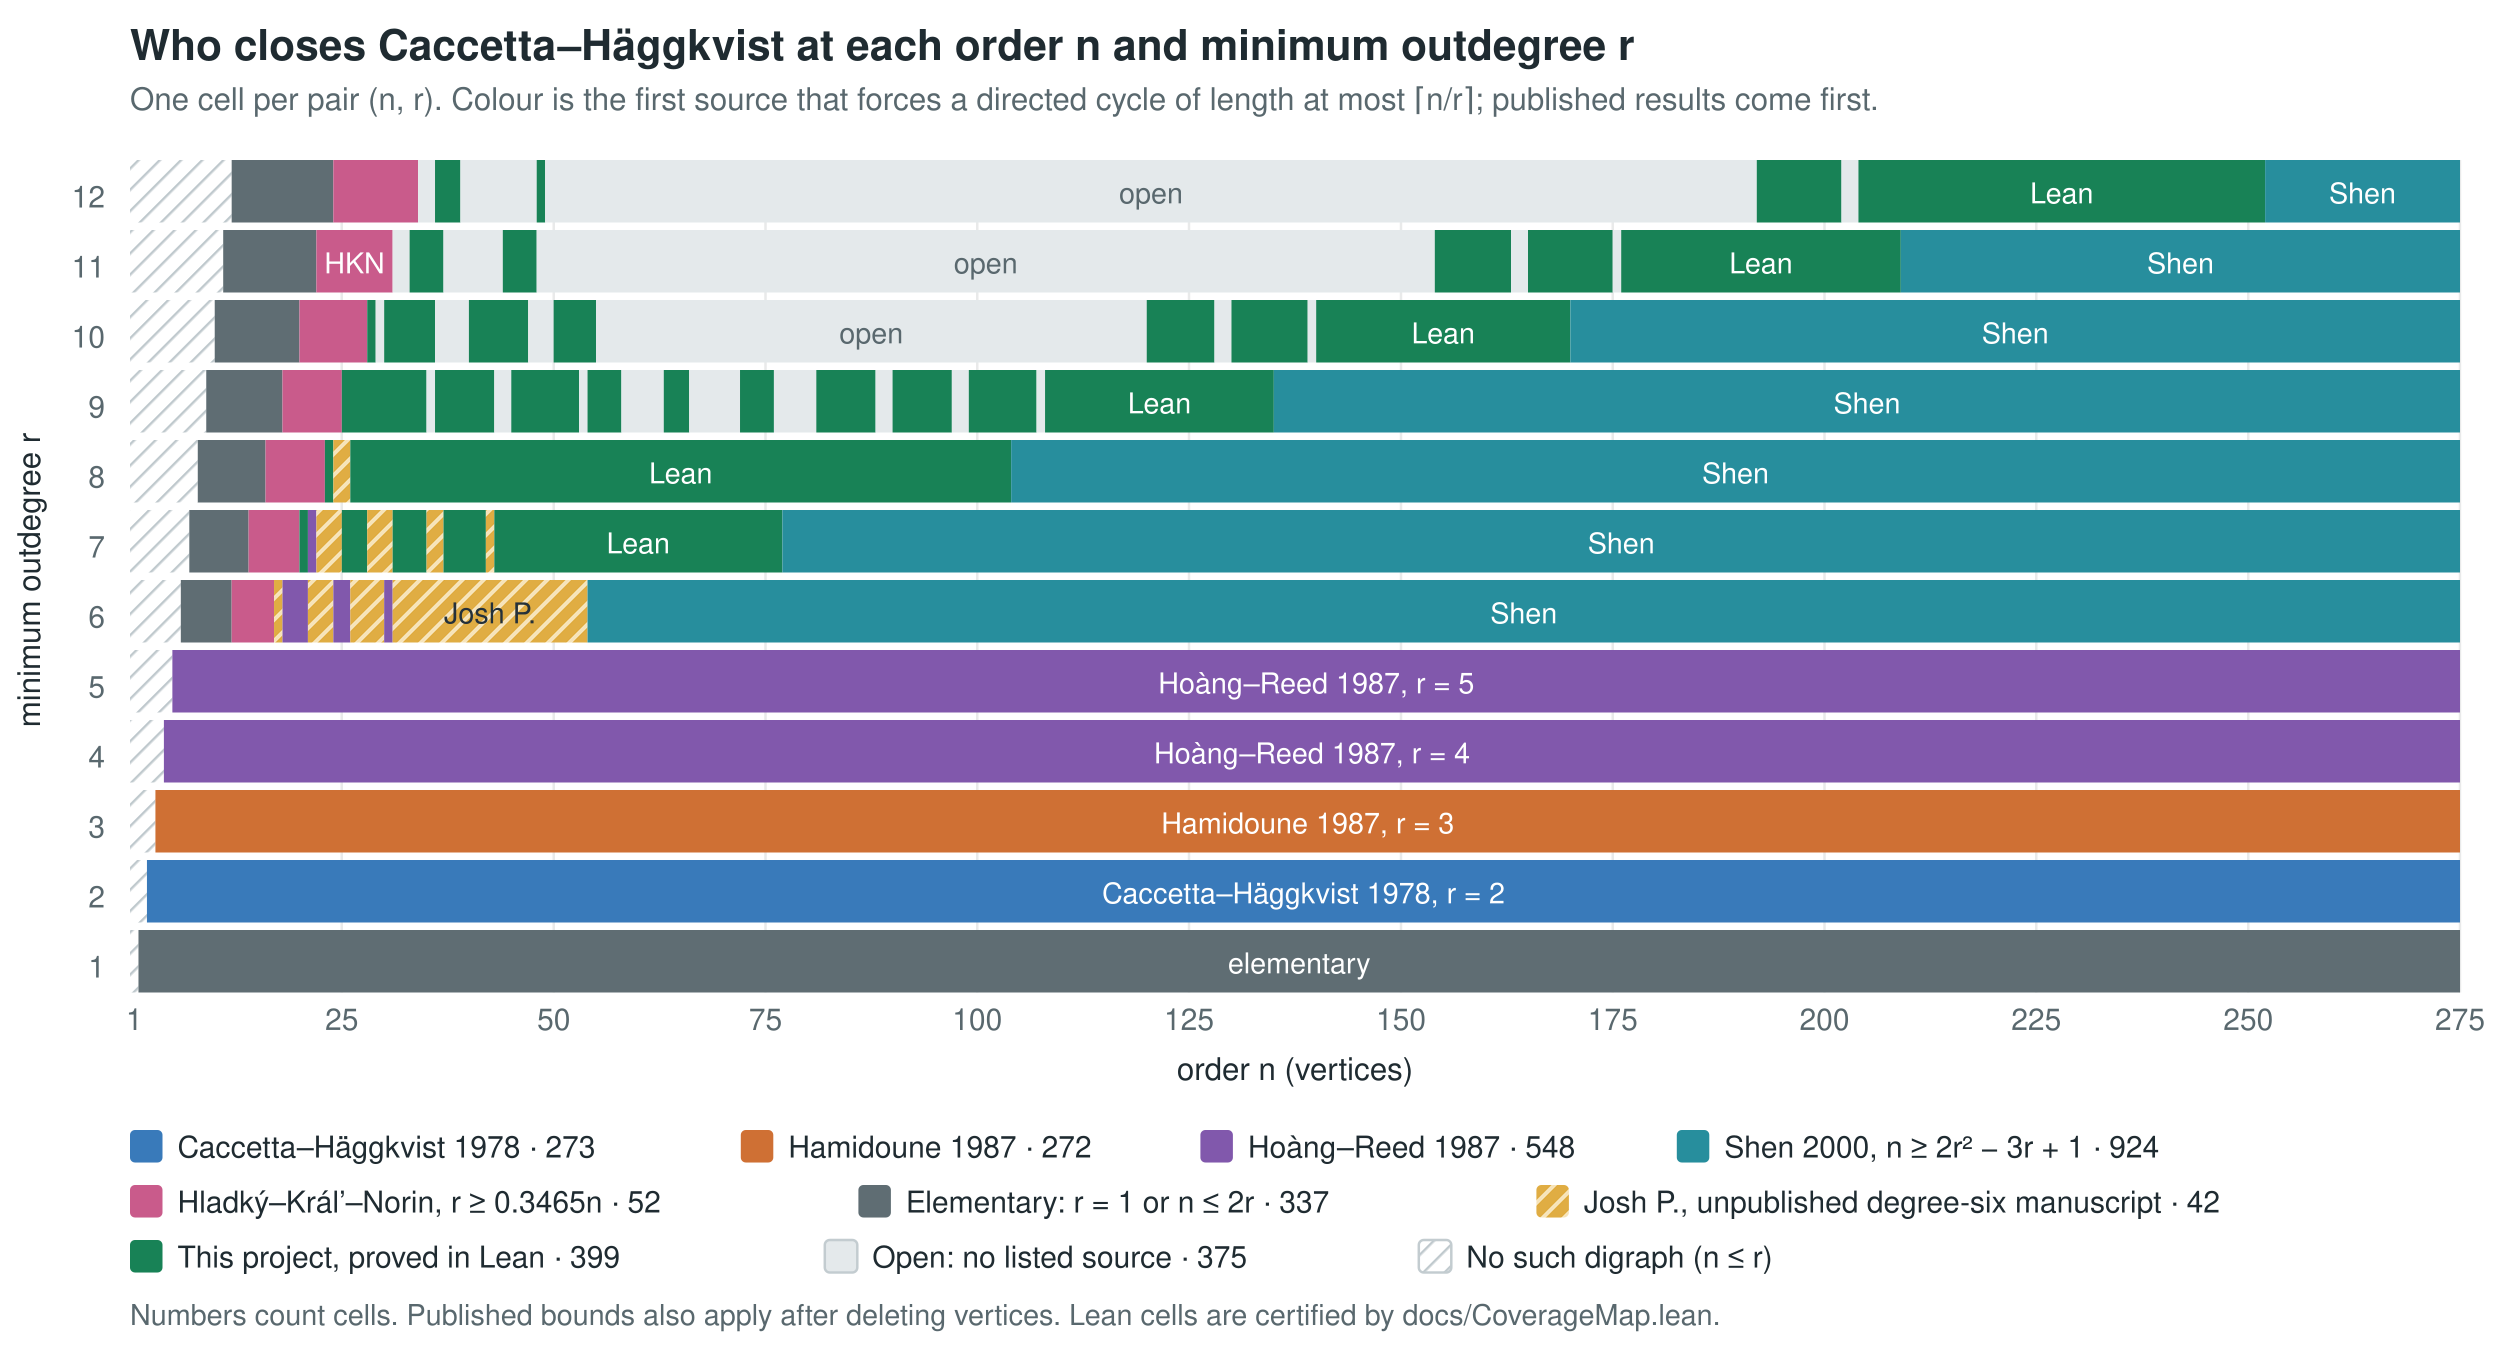
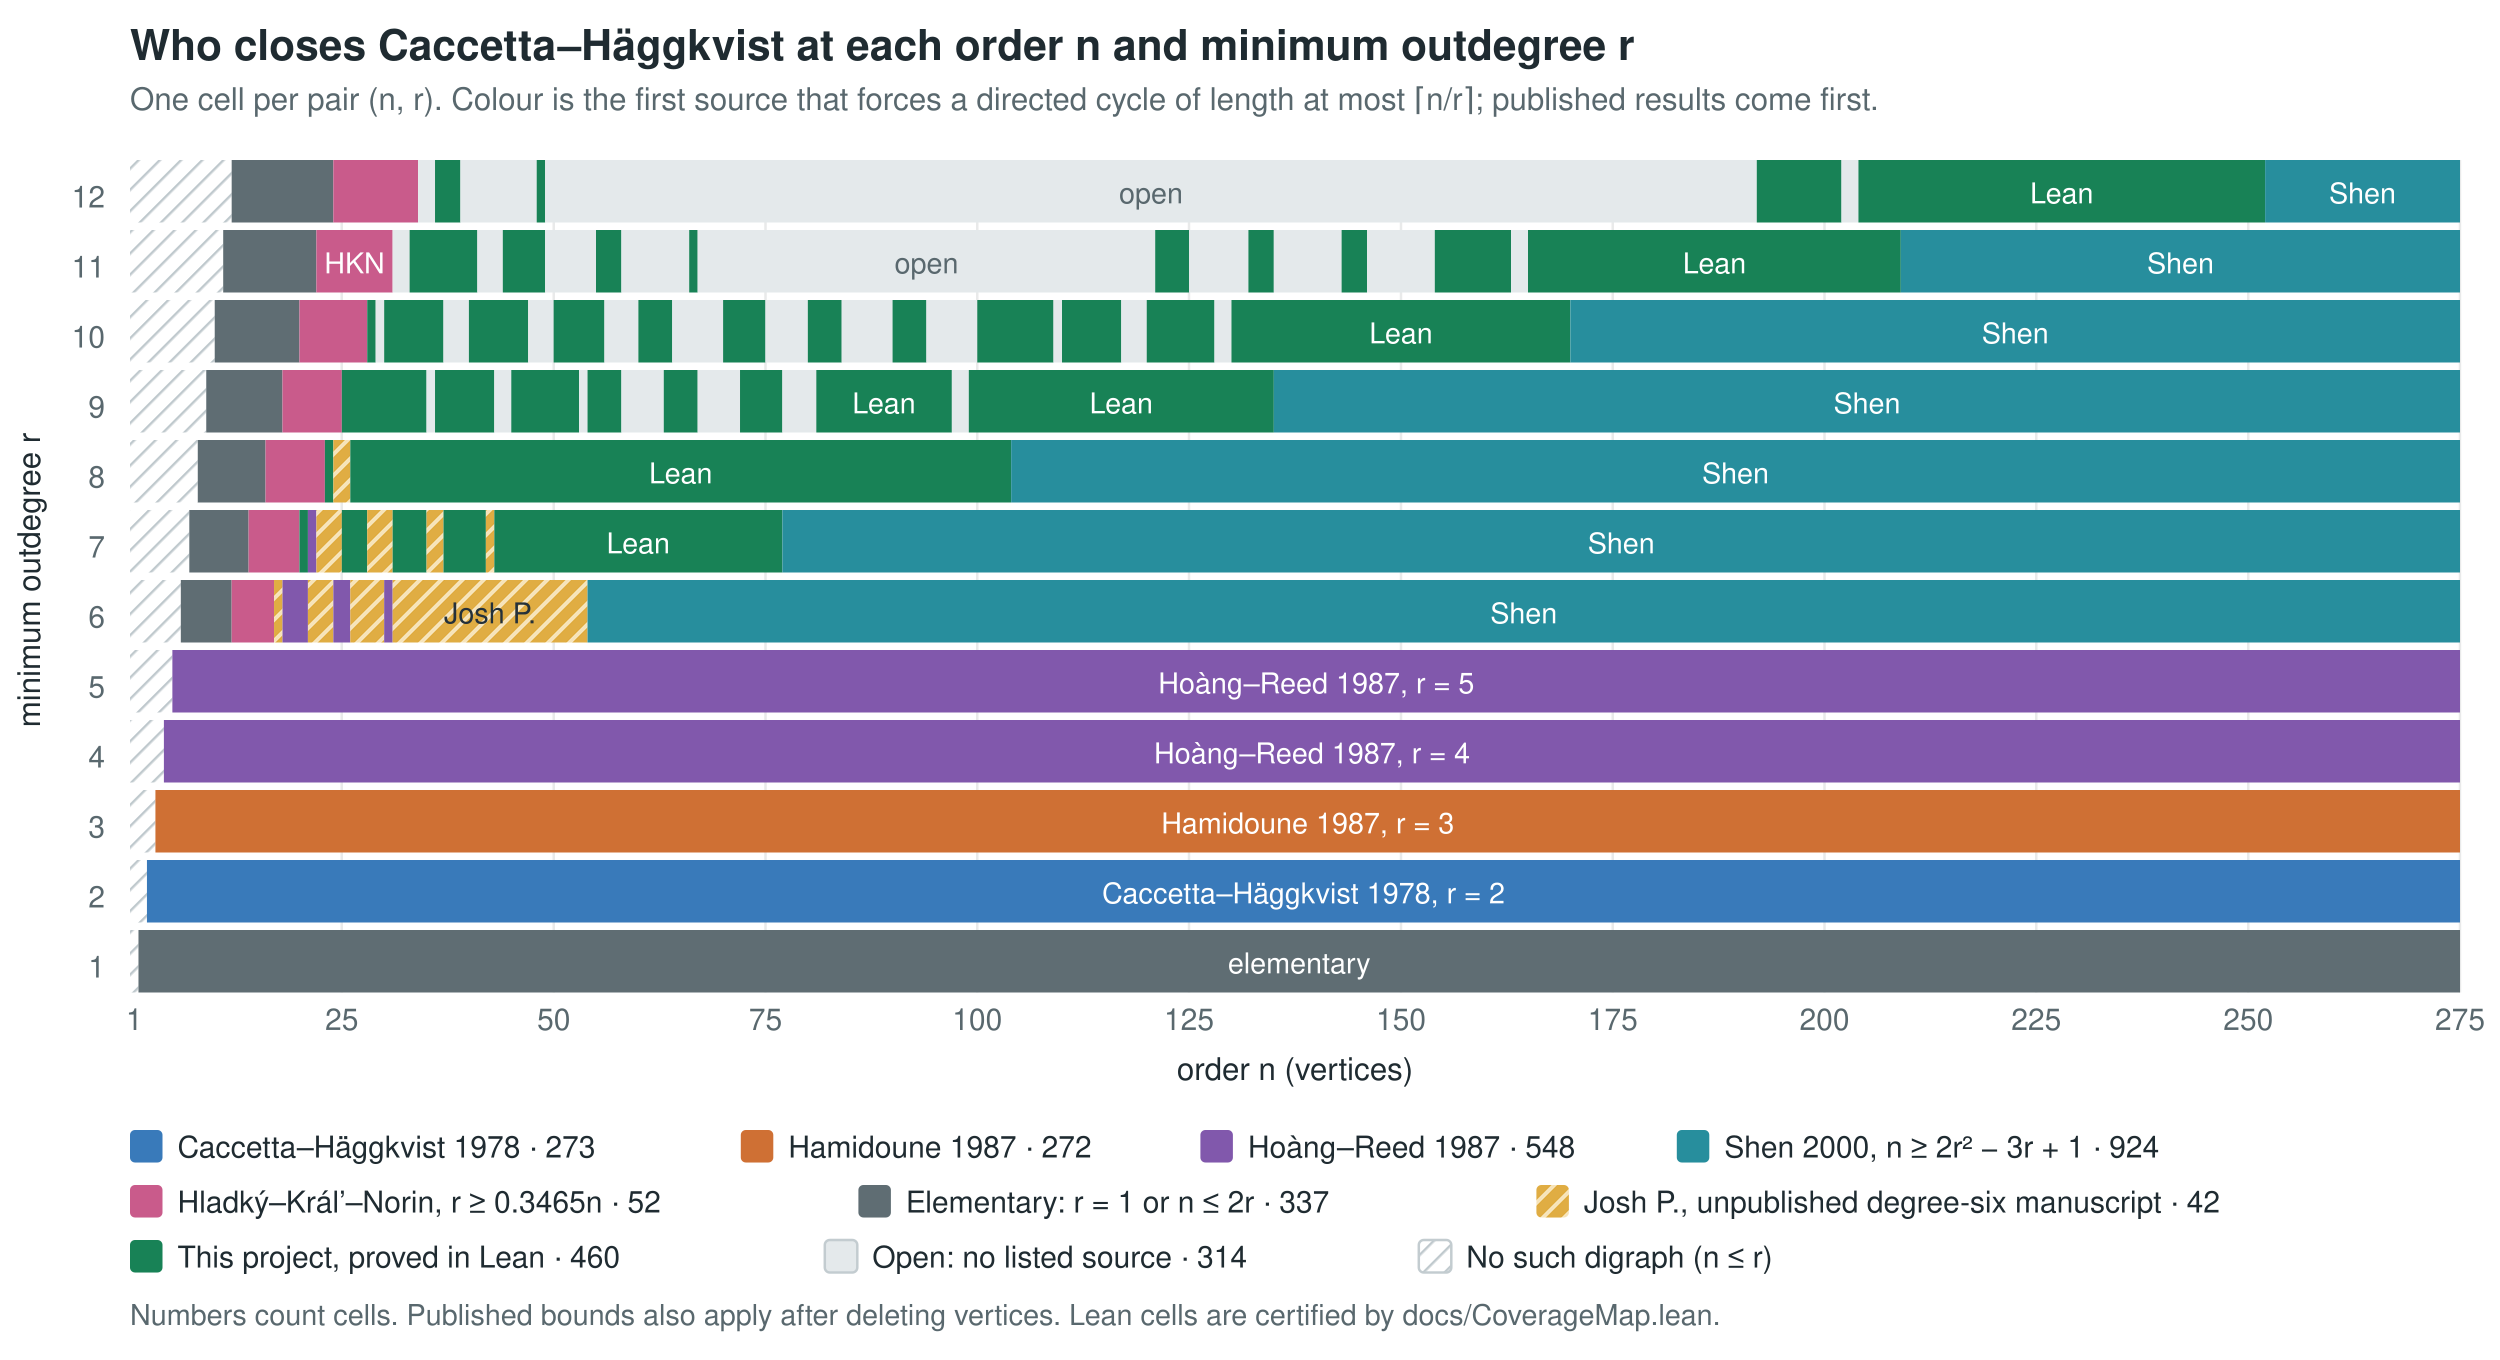
<svg xmlns="http://www.w3.org/2000/svg" viewBox="0 0 1000 544" width="1000" height="544" font-family="-apple-system,BlinkMacSystemFont,Segoe UI,Helvetica,Arial,sans-serif">
  <defs>
    <pattern id="gold" width="6" height="6" patternUnits="userSpaceOnUse" patternTransform="rotate(45)">
      <rect width="6" height="6" fill="#e0ad43" />
      <rect width="1.6" height="6" fill="#f6e3b8" />
    </pattern>
    <pattern id="void" width="6" height="6" patternUnits="userSpaceOnUse" patternTransform="rotate(45)">
      <rect width="6" height="6" fill="#ffffff" />
      <rect width="1" height="6" fill="#c3ccd0" />
    </pattern>
  </defs>
  <rect width="1000" height="544" fill="#ffffff" />
  <text x="52" y="24" font-size="17" font-weight="600" fill="#1f2b31">Who closes Caccetta–Häggkvist at each order n and minimum outdegree r</text>
  <text x="52" y="44" font-size="12.5" fill="#59686e">One cell per pair (n, r). Colour is the first source that forces a directed cycle of length at most ⌈n/r⌉; published results come first.</text>
  <line x1="136.7" x2="136.7" y1="64" y2="397" stroke="#1f2b31" stroke-opacity=".10" />
  <line x1="221.5" x2="221.5" y1="64" y2="397" stroke="#1f2b31" stroke-opacity=".10" />
  <line x1="306.2" x2="306.2" y1="64" y2="397" stroke="#1f2b31" stroke-opacity=".10" />
  <line x1="390.9" x2="390.9" y1="64" y2="397" stroke="#1f2b31" stroke-opacity=".10" />
  <line x1="475.6" x2="475.6" y1="64" y2="397" stroke="#1f2b31" stroke-opacity=".10" />
  <line x1="560.4" x2="560.4" y1="64" y2="397" stroke="#1f2b31" stroke-opacity=".10" />
  <line x1="645.1" x2="645.1" y1="64" y2="397" stroke="#1f2b31" stroke-opacity=".10" />
  <line x1="729.8" x2="729.8" y1="64" y2="397" stroke="#1f2b31" stroke-opacity=".10" />
  <line x1="814.5" x2="814.5" y1="64" y2="397" stroke="#1f2b31" stroke-opacity=".10" />
  <line x1="899.3" x2="899.3" y1="64" y2="397" stroke="#1f2b31" stroke-opacity=".10" />
  <line x1="984.0" x2="984.0" y1="64" y2="397" stroke="#1f2b31" stroke-opacity=".10" />
  <text x="42" y="387.0" font-size="12" text-anchor="end" dominant-baseline="middle" fill="#59686e">1</text>
  <rect x="52.00" y="372" width="3.39" height="25" fill="url(#void)" />
  <rect x="55.39" y="372" width="928.61" height="25" fill="#5f6d73" />
  <text x="519.7" y="385.5" font-size="11.5" text-anchor="middle" dominant-baseline="middle" fill="#ffffff">elementary</text>
  <text x="42" y="359.0" font-size="12" text-anchor="end" dominant-baseline="middle" fill="#59686e">2</text>
  <rect x="52.00" y="344" width="6.78" height="25" fill="url(#void)" />
  <rect x="58.78" y="344" width="925.22" height="25" fill="#397aba" />
  <text x="521.4" y="357.5" font-size="11.5" text-anchor="middle" dominant-baseline="middle" fill="#ffffff">Caccetta–Häggkvist 1978, r = 2</text>
  <text x="42" y="331.0" font-size="12" text-anchor="end" dominant-baseline="middle" fill="#59686e">3</text>
  <rect x="52.00" y="316" width="10.17" height="25" fill="url(#void)" />
  <rect x="62.17" y="316" width="921.83" height="25" fill="#cf7034" />
  <text x="523.1" y="329.5" font-size="11.5" text-anchor="middle" dominant-baseline="middle" fill="#ffffff">Hamidoune 1987, r = 3</text>
  <text x="42" y="303.0" font-size="12" text-anchor="end" dominant-baseline="middle" fill="#59686e">4</text>
  <rect x="52.00" y="288" width="13.56" height="25" fill="url(#void)" />
  <rect x="65.56" y="288" width="918.44" height="25" fill="#8158ac" />
  <text x="524.8" y="301.5" font-size="11.5" text-anchor="middle" dominant-baseline="middle" fill="#ffffff">Hoàng–Reed 1987, r = 4</text>
  <text x="42" y="275.0" font-size="12" text-anchor="end" dominant-baseline="middle" fill="#59686e">5</text>
  <rect x="52.00" y="260" width="16.95" height="25" fill="url(#void)" />
  <rect x="68.95" y="260" width="915.05" height="25" fill="#8158ac" />
  <text x="526.5" y="273.5" font-size="11.5" text-anchor="middle" dominant-baseline="middle" fill="#ffffff">Hoàng–Reed 1987, r = 5</text>
  <text x="42" y="247.0" font-size="12" text-anchor="end" dominant-baseline="middle" fill="#59686e">6</text>
  <rect x="52.00" y="232" width="20.33" height="25" fill="url(#void)" />
  <rect x="72.33" y="232" width="20.33" height="25" fill="#5f6d73" />
  <rect x="92.67" y="232" width="16.95" height="25" fill="#c95b8b" />
  <rect x="109.61" y="232" width="3.39" height="25" fill="url(#gold)" />
  <rect x="113.00" y="232" width="10.17" height="25" fill="#8158ac" />
  <rect x="123.17" y="232" width="10.17" height="25" fill="url(#gold)" />
  <rect x="133.34" y="232" width="6.78" height="25" fill="#8158ac" />
  <rect x="140.12" y="232" width="13.56" height="25" fill="url(#gold)" />
  <rect x="153.67" y="232" width="3.39" height="25" fill="#8158ac" />
  <rect x="157.06" y="232" width="77.95" height="25" fill="url(#gold)" />
  <text x="196.0" y="245.5" font-size="11.5" text-anchor="middle" dominant-baseline="middle" fill="#24313a">Josh P.</text>
  <rect x="235.01" y="232" width="748.99" height="25" fill="#278e9d" />
  <text x="609.5" y="245.5" font-size="11.5" text-anchor="middle" dominant-baseline="middle" fill="#ffffff">Shen</text>
  <text x="42" y="219.0" font-size="12" text-anchor="end" dominant-baseline="middle" fill="#59686e">7</text>
  <rect x="52.00" y="204" width="23.72" height="25" fill="url(#void)" />
  <rect x="75.72" y="204" width="23.72" height="25" fill="#5f6d73" />
  <rect x="99.45" y="204" width="20.33" height="25" fill="#c95b8b" />
  <rect x="119.78" y="204" width="3.39" height="25" fill="#188256" />
  <rect x="123.17" y="204" width="3.39" height="25" fill="#8158ac" />
  <rect x="126.56" y="204" width="10.17" height="25" fill="url(#gold)" />
  <rect x="136.73" y="204" width="10.17" height="25" fill="#188256" />
  <rect x="146.89" y="204" width="10.17" height="25" fill="url(#gold)" />
  <rect x="157.06" y="204" width="13.56" height="25" fill="#188256" />
  <rect x="170.62" y="204" width="6.78" height="25" fill="url(#gold)" />
  <rect x="177.40" y="204" width="16.95" height="25" fill="#188256" />
  <rect x="194.34" y="204" width="3.39" height="25" fill="url(#gold)" />
  <rect x="197.73" y="204" width="115.23" height="25" fill="#188256" />
  <text x="255.3" y="217.5" font-size="11.5" text-anchor="middle" dominant-baseline="middle" fill="#ffffff">Lean</text>
  <rect x="312.96" y="204" width="671.04" height="25" fill="#278e9d" />
  <text x="648.5" y="217.5" font-size="11.5" text-anchor="middle" dominant-baseline="middle" fill="#ffffff">Shen</text>
  <text x="42" y="191.0" font-size="12" text-anchor="end" dominant-baseline="middle" fill="#59686e">8</text>
  <rect x="52.00" y="176" width="27.11" height="25" fill="url(#void)" />
  <rect x="79.11" y="176" width="27.11" height="25" fill="#5f6d73" />
  <rect x="106.23" y="176" width="23.72" height="25" fill="#c95b8b" />
  <rect x="129.95" y="176" width="3.39" height="25" fill="#188256" />
  <rect x="133.34" y="176" width="6.78" height="25" fill="url(#gold)" />
  <rect x="140.12" y="176" width="264.35" height="25" fill="#188256" />
  <text x="272.3" y="189.5" font-size="11.5" text-anchor="middle" dominant-baseline="middle" fill="#ffffff">Lean</text>
  <rect x="404.47" y="176" width="579.53" height="25" fill="#278e9d" />
  <text x="694.2" y="189.5" font-size="11.5" text-anchor="middle" dominant-baseline="middle" fill="#ffffff">Shen</text>
  <text x="42" y="163.0" font-size="12" text-anchor="end" dominant-baseline="middle" fill="#59686e">9</text>
  <rect x="52.00" y="148" width="30.50" height="25" fill="url(#void)" />
  <rect x="82.50" y="148" width="30.50" height="25" fill="#5f6d73" />
  <rect x="113.00" y="148" width="23.72" height="25" fill="#c95b8b" />
  <rect x="136.73" y="148" width="33.89" height="25" fill="#188256" />
  <rect x="170.62" y="148" width="3.39" height="25" fill="#e4e9eb" />
  <rect x="174.01" y="148" width="23.72" height="25" fill="#188256" />
  <rect x="197.73" y="148" width="6.78" height="25" fill="#e4e9eb" />
  <rect x="204.51" y="148" width="27.11" height="25" fill="#188256" />
  <rect x="231.62" y="148" width="3.39" height="25" fill="#e4e9eb" />
  <rect x="235.01" y="148" width="13.56" height="25" fill="#188256" />
  <rect x="248.57" y="148" width="16.95" height="25" fill="#e4e9eb" />
-   <rect x="265.51" y="148" width="10.17" height="25" fill="#188256" />
-   <rect x="275.68" y="148" width="20.33" height="25" fill="#e4e9eb" />
-   <rect x="296.01" y="148" width="13.56" height="25" fill="#188256" />
-   <rect x="309.57" y="148" width="16.95" height="25" fill="#e4e9eb" />
-   <rect x="326.52" y="148" width="23.72" height="25" fill="#188256" />
-   <rect x="350.24" y="148" width="6.78" height="25" fill="#e4e9eb" />
-   <rect x="357.02" y="148" width="23.72" height="25" fill="#188256" />
+   <rect x="265.51" y="148" width="13.56" height="25" fill="#188256" />
+   <rect x="279.07" y="148" width="16.95" height="25" fill="#e4e9eb" />
+   <rect x="296.01" y="148" width="16.95" height="25" fill="#188256" />
+   <rect x="312.96" y="148" width="13.56" height="25" fill="#e4e9eb" />
+   <rect x="326.52" y="148" width="54.23" height="25" fill="#188256" />
+   <text x="353.6" y="161.5" font-size="11.5" text-anchor="middle" dominant-baseline="middle" fill="#ffffff">Lean</text>
  <rect x="380.74" y="148" width="6.78" height="25" fill="#e4e9eb" />
-   <rect x="387.52" y="148" width="27.11" height="25" fill="#188256" />
-   <rect x="414.63" y="148" width="3.39" height="25" fill="#e4e9eb" />
-   <rect x="418.02" y="148" width="91.51" height="25" fill="#188256" />
-   <text x="463.8" y="161.5" font-size="11.5" text-anchor="middle" dominant-baseline="middle" fill="#ffffff">Lean</text>
+   <rect x="387.52" y="148" width="122.01" height="25" fill="#188256" />
+   <text x="448.5" y="161.5" font-size="11.5" text-anchor="middle" dominant-baseline="middle" fill="#ffffff">Lean</text>
  <rect x="509.53" y="148" width="474.47" height="25" fill="#278e9d" />
  <text x="746.8" y="161.5" font-size="11.5" text-anchor="middle" dominant-baseline="middle" fill="#ffffff">Shen</text>
  <text x="42" y="135.0" font-size="12" text-anchor="end" dominant-baseline="middle" fill="#59686e">10</text>
  <rect x="52.00" y="120" width="33.89" height="25" fill="url(#void)" />
  <rect x="85.89" y="120" width="33.89" height="25" fill="#5f6d73" />
  <rect x="119.78" y="120" width="27.11" height="25" fill="#c95b8b" />
  <rect x="146.89" y="120" width="3.39" height="25" fill="#188256" />
  <rect x="150.28" y="120" width="3.39" height="25" fill="#e4e9eb" />
-   <rect x="153.67" y="120" width="20.33" height="25" fill="#188256" />
-   <rect x="174.01" y="120" width="13.56" height="25" fill="#e4e9eb" />
+   <rect x="153.67" y="120" width="23.72" height="25" fill="#188256" />
+   <rect x="177.40" y="120" width="10.17" height="25" fill="#e4e9eb" />
  <rect x="187.56" y="120" width="23.72" height="25" fill="#188256" />
  <rect x="211.29" y="120" width="10.17" height="25" fill="#e4e9eb" />
-   <rect x="221.45" y="120" width="16.95" height="25" fill="#188256" />
-   <rect x="238.40" y="120" width="220.29" height="25" fill="#e4e9eb" />
-   <text x="348.5" y="133.5" font-size="11.5" text-anchor="middle" dominant-baseline="middle" fill="#59686e">open</text>
+   <rect x="221.45" y="120" width="20.33" height="25" fill="#188256" />
+   <rect x="241.79" y="120" width="13.56" height="25" fill="#e4e9eb" />
+   <rect x="255.35" y="120" width="13.56" height="25" fill="#188256" />
+   <rect x="268.90" y="120" width="20.33" height="25" fill="#e4e9eb" />
+   <rect x="289.24" y="120" width="16.95" height="25" fill="#188256" />
+   <rect x="306.18" y="120" width="16.95" height="25" fill="#e4e9eb" />
+   <rect x="323.13" y="120" width="13.56" height="25" fill="#188256" />
+   <rect x="336.68" y="120" width="20.33" height="25" fill="#e4e9eb" />
+   <rect x="357.02" y="120" width="13.56" height="25" fill="#188256" />
+   <rect x="370.57" y="120" width="20.33" height="25" fill="#e4e9eb" />
+   <rect x="390.91" y="120" width="30.50" height="25" fill="#188256" />
+   <rect x="421.41" y="120" width="3.39" height="25" fill="#e4e9eb" />
+   <rect x="424.80" y="120" width="23.72" height="25" fill="#188256" />
+   <rect x="448.52" y="120" width="10.17" height="25" fill="#e4e9eb" />
  <rect x="458.69" y="120" width="27.11" height="25" fill="#188256" />
  <rect x="485.80" y="120" width="6.78" height="25" fill="#e4e9eb" />
-   <rect x="492.58" y="120" width="30.50" height="25" fill="#188256" />
-   <rect x="523.08" y="120" width="3.39" height="25" fill="#e4e9eb" />
-   <rect x="526.47" y="120" width="101.67" height="25" fill="#188256" />
-   <text x="577.3" y="133.5" font-size="11.5" text-anchor="middle" dominant-baseline="middle" fill="#ffffff">Lean</text>
+   <rect x="492.58" y="120" width="135.56" height="25" fill="#188256" />
+   <text x="560.4" y="133.5" font-size="11.5" text-anchor="middle" dominant-baseline="middle" fill="#ffffff">Lean</text>
  <rect x="628.15" y="120" width="355.85" height="25" fill="#278e9d" />
  <text x="806.1" y="133.5" font-size="11.5" text-anchor="middle" dominant-baseline="middle" fill="#ffffff">Shen</text>
  <text x="42" y="107.0" font-size="12" text-anchor="end" dominant-baseline="middle" fill="#59686e">11</text>
  <rect x="52.00" y="92" width="37.28" height="25" fill="url(#void)" />
  <rect x="89.28" y="92" width="37.28" height="25" fill="#5f6d73" />
  <rect x="126.56" y="92" width="30.50" height="25" fill="#c95b8b" />
  <text x="141.8" y="105.5" font-size="11.5" text-anchor="middle" dominant-baseline="middle" fill="#ffffff">HKN</text>
  <rect x="157.06" y="92" width="6.78" height="25" fill="#e4e9eb" />
-   <rect x="163.84" y="92" width="13.56" height="25" fill="#188256" />
-   <rect x="177.40" y="92" width="23.72" height="25" fill="#e4e9eb" />
-   <rect x="201.12" y="92" width="13.56" height="25" fill="#188256" />
-   <rect x="214.68" y="92" width="359.24" height="25" fill="#e4e9eb" />
-   <text x="394.3" y="105.5" font-size="11.5" text-anchor="middle" dominant-baseline="middle" fill="#59686e">open</text>
+   <rect x="163.84" y="92" width="27.11" height="25" fill="#188256" />
+   <rect x="190.95" y="92" width="10.17" height="25" fill="#e4e9eb" />
+   <rect x="201.12" y="92" width="16.95" height="25" fill="#188256" />
+   <rect x="218.07" y="92" width="20.33" height="25" fill="#e4e9eb" />
+   <rect x="238.40" y="92" width="10.17" height="25" fill="#188256" />
+   <rect x="248.57" y="92" width="27.11" height="25" fill="#e4e9eb" />
+   <rect x="275.68" y="92" width="3.39" height="25" fill="#188256" />
+   <rect x="279.07" y="92" width="183.01" height="25" fill="#e4e9eb" />
+   <text x="370.6" y="105.5" font-size="11.5" text-anchor="middle" dominant-baseline="middle" fill="#59686e">open</text>
+   <rect x="462.08" y="92" width="13.56" height="25" fill="#188256" />
+   <rect x="475.64" y="92" width="23.72" height="25" fill="#e4e9eb" />
+   <rect x="499.36" y="92" width="10.17" height="25" fill="#188256" />
+   <rect x="509.53" y="92" width="27.11" height="25" fill="#e4e9eb" />
+   <rect x="536.64" y="92" width="10.17" height="25" fill="#188256" />
+   <rect x="546.81" y="92" width="27.11" height="25" fill="#e4e9eb" />
  <rect x="573.92" y="92" width="30.50" height="25" fill="#188256" />
  <rect x="604.42" y="92" width="6.78" height="25" fill="#e4e9eb" />
-   <rect x="611.20" y="92" width="33.89" height="25" fill="#188256" />
-   <rect x="645.09" y="92" width="3.39" height="25" fill="#e4e9eb" />
-   <rect x="648.48" y="92" width="111.84" height="25" fill="#188256" />
-   <text x="704.4" y="105.5" font-size="11.5" text-anchor="middle" dominant-baseline="middle" fill="#ffffff">Lean</text>
+   <rect x="611.20" y="92" width="149.12" height="25" fill="#188256" />
+   <text x="685.8" y="105.5" font-size="11.5" text-anchor="middle" dominant-baseline="middle" fill="#ffffff">Lean</text>
  <rect x="760.32" y="92" width="223.68" height="25" fill="#278e9d" />
  <text x="872.2" y="105.5" font-size="11.5" text-anchor="middle" dominant-baseline="middle" fill="#ffffff">Shen</text>
  <text x="42" y="79.0" font-size="12" text-anchor="end" dominant-baseline="middle" fill="#59686e">12</text>
  <rect x="52.00" y="64" width="40.67" height="25" fill="url(#void)" />
  <rect x="92.67" y="64" width="40.67" height="25" fill="#5f6d73" />
  <rect x="133.34" y="64" width="33.89" height="25" fill="#c95b8b" />
  <rect x="167.23" y="64" width="6.78" height="25" fill="#e4e9eb" />
  <rect x="174.01" y="64" width="10.17" height="25" fill="#188256" />
  <rect x="184.17" y="64" width="30.50" height="25" fill="#e4e9eb" />
  <rect x="214.68" y="64" width="3.39" height="25" fill="#188256" />
  <rect x="218.07" y="64" width="484.64" height="25" fill="#e4e9eb" />
  <text x="460.4" y="77.5" font-size="11.5" text-anchor="middle" dominant-baseline="middle" fill="#59686e">open</text>
  <rect x="702.71" y="64" width="33.89" height="25" fill="#188256" />
  <rect x="736.60" y="64" width="6.78" height="25" fill="#e4e9eb" />
  <rect x="743.37" y="64" width="162.68" height="25" fill="#188256" />
  <text x="824.7" y="77.5" font-size="11.5" text-anchor="middle" dominant-baseline="middle" fill="#ffffff">Lean</text>
  <rect x="906.05" y="64" width="77.95" height="25" fill="#278e9d" />
  <text x="945.0" y="77.5" font-size="11.5" text-anchor="middle" dominant-baseline="middle" fill="#ffffff">Shen</text>
  <text x="53.7" y="412" font-size="12" text-anchor="middle" fill="#59686e">1</text>
  <text x="136.7" y="412" font-size="12" text-anchor="middle" fill="#59686e">25</text>
  <text x="221.5" y="412" font-size="12" text-anchor="middle" fill="#59686e">50</text>
  <text x="306.2" y="412" font-size="12" text-anchor="middle" fill="#59686e">75</text>
  <text x="390.9" y="412" font-size="12" text-anchor="middle" fill="#59686e">100</text>
  <text x="475.6" y="412" font-size="12" text-anchor="middle" fill="#59686e">125</text>
  <text x="560.4" y="412" font-size="12" text-anchor="middle" fill="#59686e">150</text>
  <text x="645.1" y="412" font-size="12" text-anchor="middle" fill="#59686e">175</text>
  <text x="729.8" y="412" font-size="12" text-anchor="middle" fill="#59686e">200</text>
  <text x="814.5" y="412" font-size="12" text-anchor="middle" fill="#59686e">225</text>
  <text x="899.3" y="412" font-size="12" text-anchor="middle" fill="#59686e">250</text>
  <text x="984.0" y="412" font-size="12" text-anchor="middle" fill="#59686e">275</text>
  <text x="518.0" y="432" font-size="12.5" text-anchor="middle" fill="#1f2b31">order n (vertices)</text>
  <text x="16" y="232.0" font-size="12.5" text-anchor="middle" fill="#1f2b31" transform="rotate(-90 16 232.0)">minimum outdegree r</text>
  <rect x="52" y="452" width="13" height="13" rx="2" fill="#397aba" />
  <text x="71" y="463" font-size="12" fill="#1f2b31">Caccetta–Häggkvist 1978  ·  273</text>
  <rect x="296.32" y="452" width="13" height="13" rx="2" fill="#cf7034" />
  <text x="315.32" y="463" font-size="12" fill="#1f2b31">Hamidoune 1987  ·  272</text>
  <rect x="480.16" y="452" width="13" height="13" rx="2" fill="#8158ac" />
  <text x="499.16" y="463" font-size="12" fill="#1f2b31">Hoàng–Reed 1987  ·  548</text>
  <rect x="670.72" y="452" width="13" height="13" rx="2" fill="#278e9d" />
  <text x="689.72" y="463" font-size="12" fill="#1f2b31">Shen 2000, n ≥ 2r² − 3r + 1  ·  924</text>
  <rect x="52" y="474" width="13" height="13" rx="2" fill="#c95b8b" />
  <text x="71" y="485" font-size="12" fill="#1f2b31">Hladký–Král’–Norin, r ≥ 0.3465n  ·  52</text>
  <rect x="343.36" y="474" width="13" height="13" rx="2" fill="#5f6d73" />
  <text x="362.36" y="485" font-size="12" fill="#1f2b31">Elementary: r = 1 or n ≤ 2r  ·  337</text>
  <rect x="614.56" y="474" width="13" height="13" rx="2" fill="url(#gold)" />
  <text x="633.56" y="485" font-size="12" fill="#1f2b31">Josh P., unpublished degree-six manuscript  ·  42</text>
  <rect x="52" y="496" width="13" height="13" rx="2" fill="#188256" />
-   <text x="71" y="507" font-size="12" fill="#1f2b31">This project, proved in Lean  ·  399</text>
+   <text x="71" y="507" font-size="12" fill="#1f2b31">This project, proved in Lean  ·  460</text>
  <rect x="329.92" y="496" width="13" height="13" rx="2" fill="#e4e9eb" stroke="#c3ccd0" />
-   <text x="348.92" y="507" font-size="12" fill="#1f2b31">Open: no listed source  ·  375</text>
+   <text x="348.92" y="507" font-size="12" fill="#1f2b31">Open: no listed source  ·  314</text>
  <rect x="567.52" y="496" width="13" height="13" rx="2" fill="url(#void)" stroke="#c3ccd0" />
  <text x="586.52" y="507" font-size="12" fill="#1f2b31">No such digraph (n ≤ r)</text>
  <text x="52" y="530" font-size="11.5" fill="#59686e">Numbers count cells. Published bounds also apply after deleting vertices. Lean cells are certified by docs/CoverageMap.lean.</text>
</svg>
